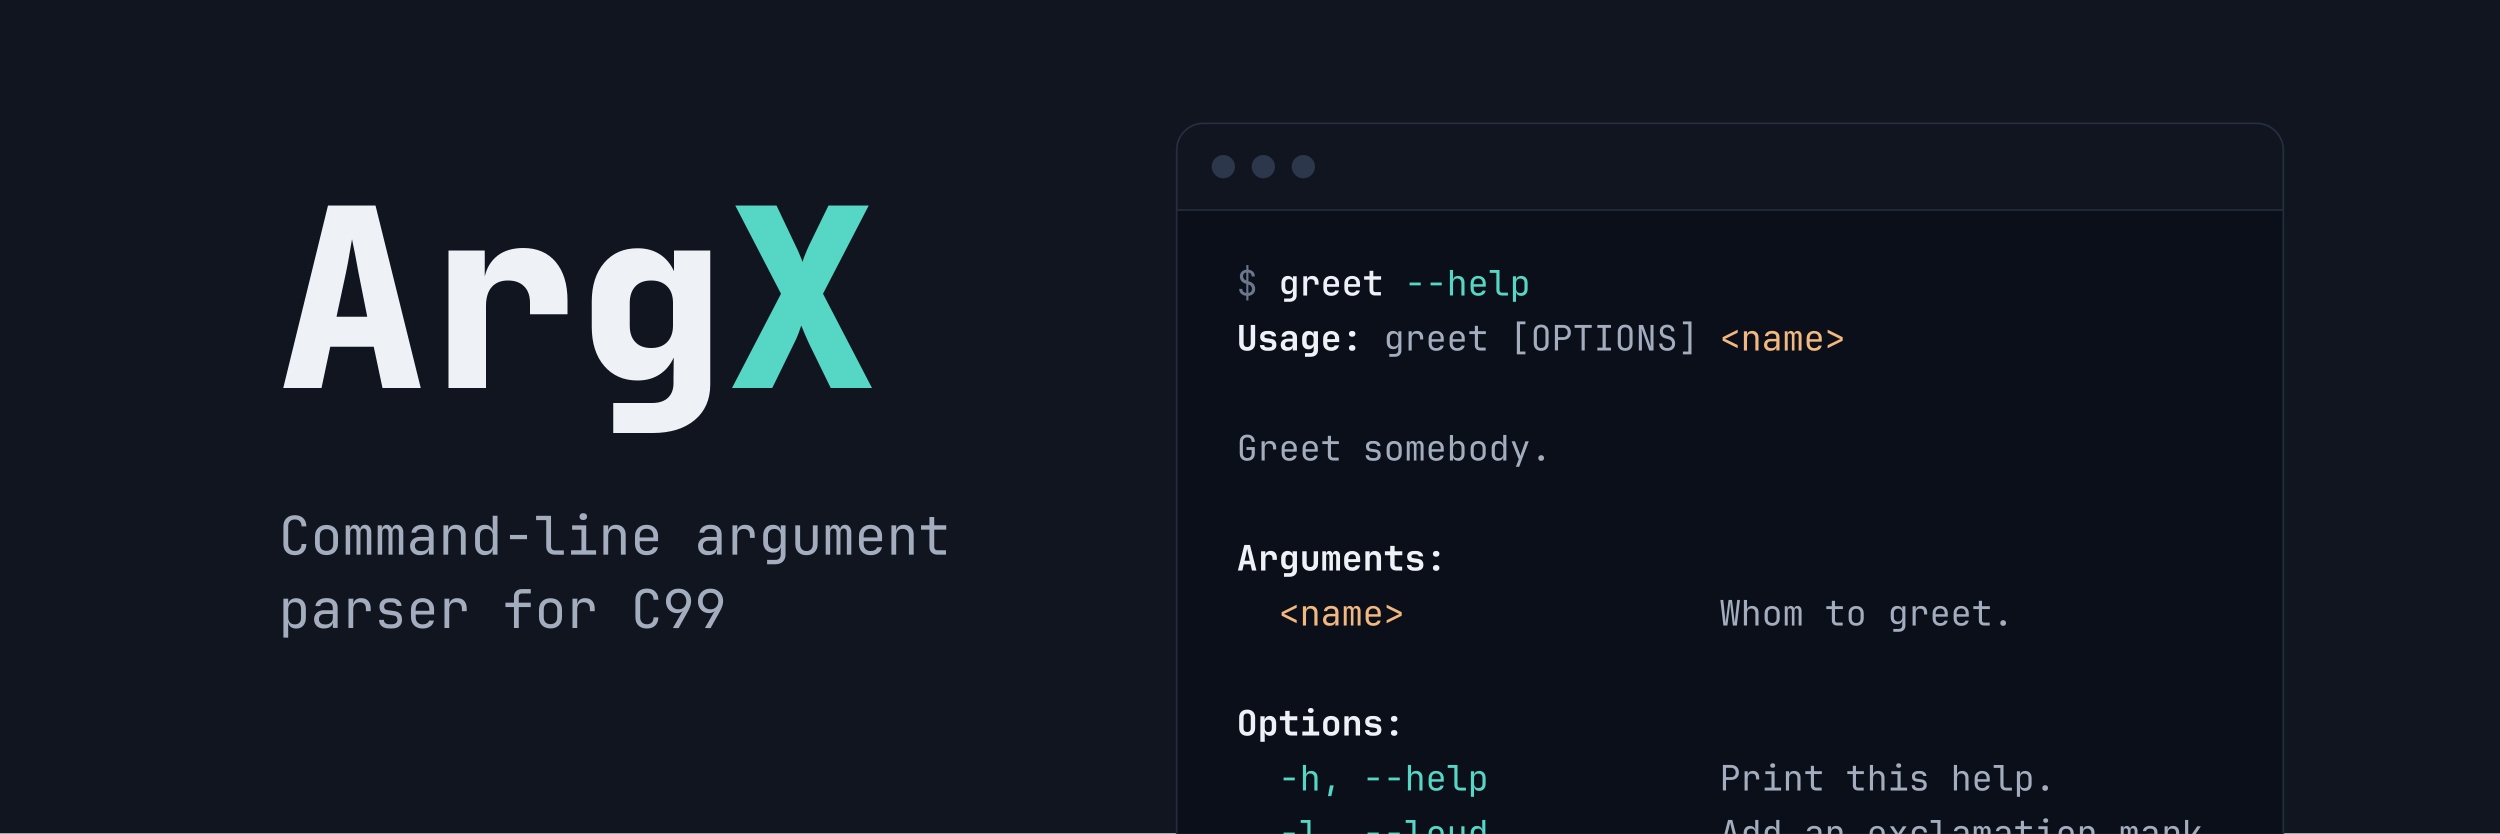
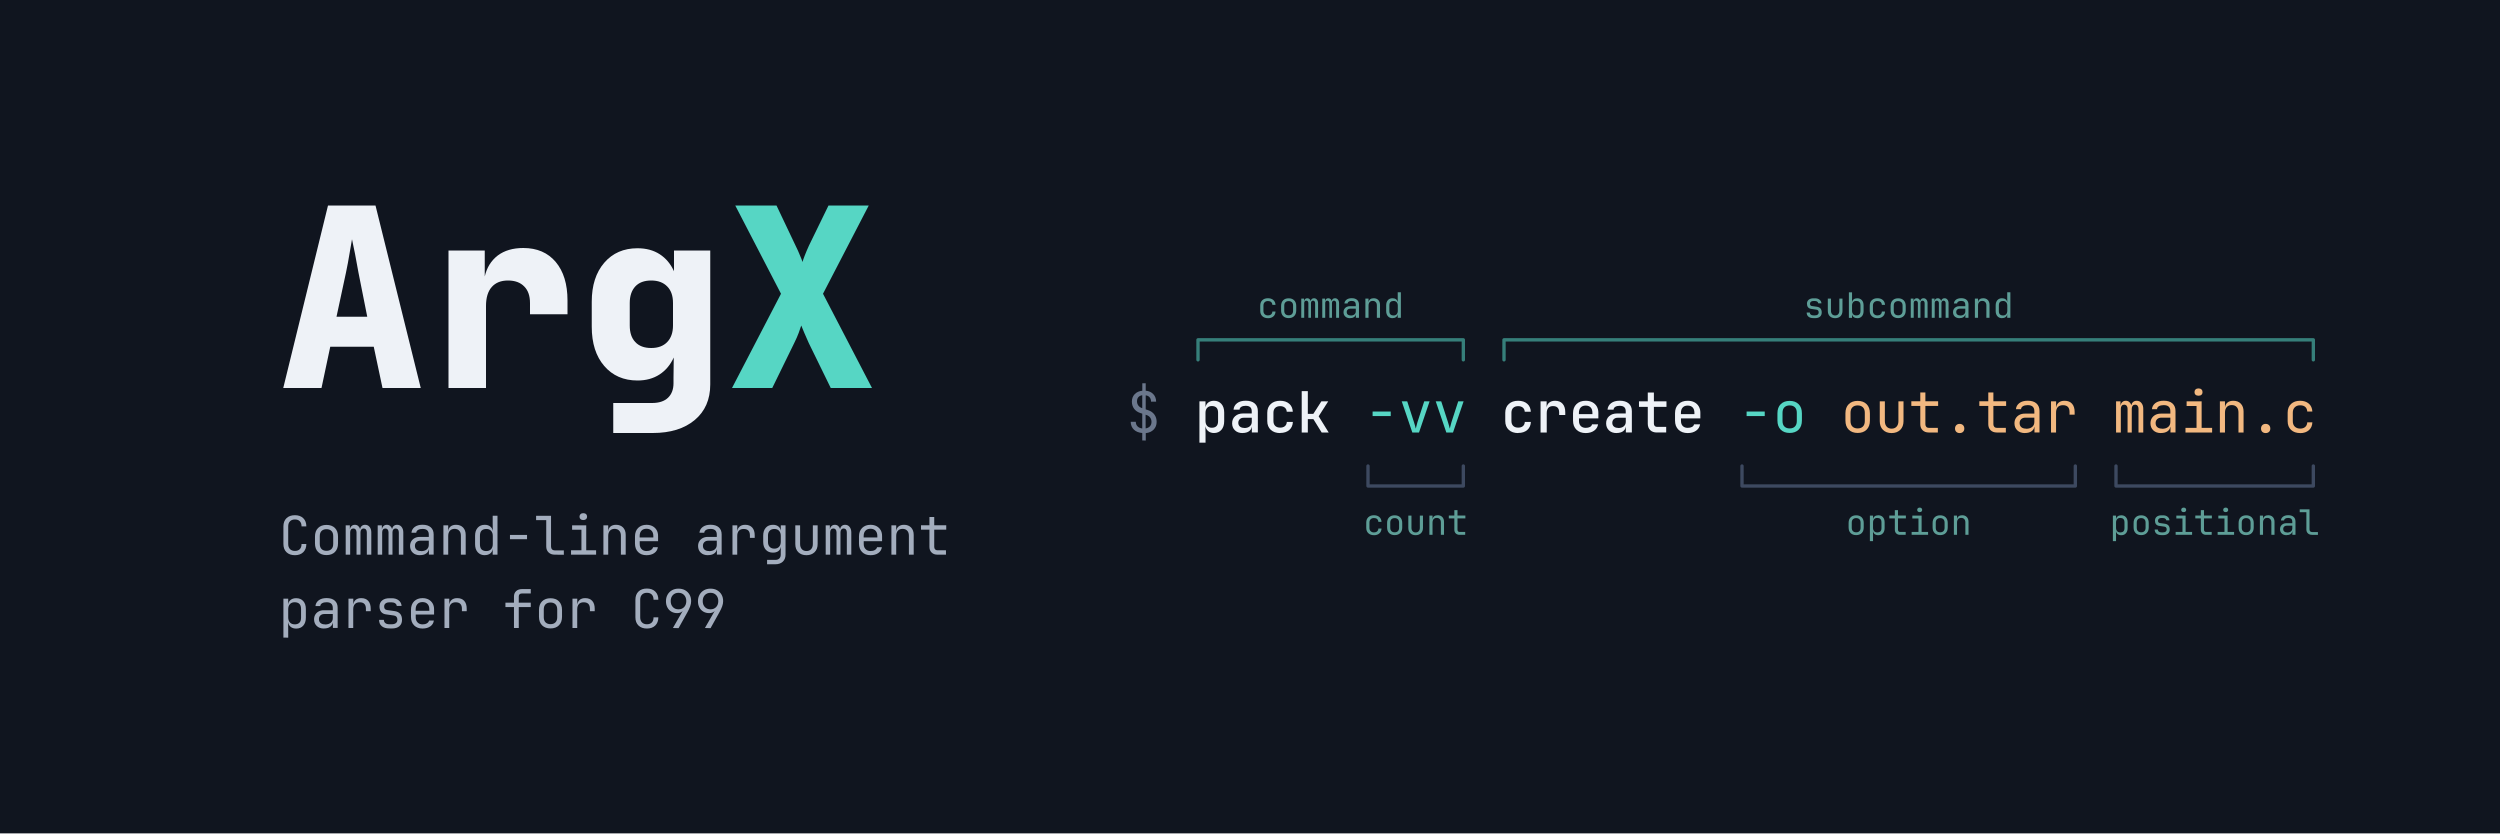
<svg xmlns="http://www.w3.org/2000/svg" width="1500" height="500" viewBox="0 0 1500 500" role="img" aria-labelledby="title desc">
  <defs>
    <path id="g0" d="m25 0l179 730l190 0l181-730l-153 0l-35 165l-174 0l-35-165zm213 285l123 0l-35 176q-7 38-14 76q-8 38-12 58q-4-21-10-58q-6-37-14-75z" />
    <path id="g1" d="m86 0l0 550l145 0l0-104q12 53 52 84q40 30 102 30q83 0 130-56q47-56 47-154l0-55l-150 0l0 45q0 43-23 66q-23 24-65 24q-42 0-65-26q-23-26-23-76l0-328z" />
    <path id="g2" d="m145-180l0 120l155 0q42 0 64 21q22 21 22 58l0 21l1 82q-20-44-57-68q-37-24-88-24q-83 0-133 58q-50 58-50 157l0 100q0 98 50 156q50 58 133 58q52 0 89-24q37-24 57-68l0 83l145 0l0-536q0-90-62-142q-62-52-168-52zm152 340q41 0 64 24q23 24 23 66l0 90q0 43-23 66q-23 24-64 24q-42 0-64-24q-22-24-22-66l0-90q0-43 22-66q22-24 64-24z" />
    <path id="g3" d="m20 0l196 377l-183 353l165 0l76-160q11-22 18-40q8-18 10-26q2 8 9 26q7 18 17 40l78 160l161 0l-183-353l196-377l-165 0l-88 180q-10 22-18 41q-8 19-12 29q-3-10-10-29q-7-19-18-41l-88-180z" />
    <path id="g4" d="m308-10q-100 0-158 56q-58 56-58 154l0 330q0 98 58 154q58 56 158 56q98 0 156-56q58-56 58-154l-90 0q0 62-32 96q-32 34-92 34q-59 0-92-34q-34-34-34-96l0-330q0-62 34-96q34-34 92-34q59 0 92 34q32 34 32 96l90 0q0-97-58-154q-58-56-156-56z" />
    <path id="g5" d="m300-8q-99 0-158 58q-58 58-58 162l0 126q0 105 58 162q58 58 158 58q100 0 158-58q58-58 58-162l0-126q0-104-58-162q-58-58-158-58zm0 80q59 0 92 33q34 33 34 97l0 146q0 64-34 97q-34 33-92 33q-58 0-92-33q-34-33-34-97l0-146q0-64 34-97q34-33 92-33z" />
    <path id="g6" d="m60 0l0 550l78 0l0-73l2 0q5 37 30 60q24 23 62 23q36 0 61-21q25-21 36-57l1 0q7 36 32 57q24 21 62 21q53 0 84-40q32-40 32-102l0-418l-84 0l0 419q0 33-16 52q-16 20-44 20q-27 0-43-19q-16-19-16-52l0-420l-74 0l0 419q0 33-16 52q-16 20-43 20q-28 0-44-19q-16-19-16-52l0-420z" />
    <path id="g7" d="m252-10q-85 0-135 48q-50 48-50 124q0 51 23 89q23 38 64 60q41 22 94 22l170 0l0 43q0 107-117 107q-52 0-84-19q-32-19-34-53l-90 0q5 65 60 108q56 42 148 42q100 0 154-48q54-48 54-134l0-378l-89 0l0 100l-2 0q-8-51-51-80q-43-30-114-30zm22 76q66 0 105 32q39 32 39 87l0 77l-160 0q-44 0-72-26q-28-26-28-70q0-46 30-72q30-26 84-26z" />
    <path id="g8" d="m92 0l0 550l90 0l0-105l1 0q7 55 45 85q38 30 101 30q83 0 132-51q49-51 49-139l0-370l-90 0l0 354q0 63-32 96q-32 34-86 34q-56 0-88-35q-32-35-32-99l0-350z" />
    <path id="g9" d="m268-10q-82 0-132 55q-50 55-50 149l0 161q0 95 49 150q49 55 132 55q62 0 102-31q40-31 48-84l1 0l-2 125l0 160l90 0l0-730l-90 0l0 105l-1 0q-7-54-47-84q-40-30-102-30zm30 78q56 0 88 35q32 35 32 97l0 150q0 62-32 97q-32 35-88 35q-57 0-89-30q-32-30-32-98l0-160q0-67 32-97q32-30 89-30z" />
    <path id="g10" d="m140 290l0 80l320 0l0-80z" />
    <path id="g11" d="m380 0q-73 0-116 42q-44 42-44 112l0 493l-190 0l0 82l280 0l0-575q0-34 19-54q19-20 51-20l170 0l0-82z" />
    <path id="g12" d="m85 0l0 82l195 0l0 386l-175 0l0 82l265 0l0-468l185 0l0-82zm230 649q-33 0-52 17q-19 17-19 46q0 30 19 48q19 18 52 18q33 0 52-18q19-18 19-48q0-29-19-46q-19-17-52-17z" />
    <path id="g13" d="m300-10q-97 0-156 58q-60 58-60 162l0 130q0 103 60 162q60 58 156 58q65 0 114-26q48-26 76-73q27-47 27-111l0-98l-344 0l0-52q0-61 35-96q35-36 93-36q50 0 82 20q32 20 40 52l90 0q-9-69-67-110q-58-40-145-40zm-128 332l256 0l0 28q0 65-34 100q-34 36-94 36q-61 0-94-36q-34-36-34-100z" />
    <path id="g14" d="m112 0l0 550l90 0l0-105l2 0q7 53 45 84q38 31 102 31q86 0 132-52q46-52 46-146l0-47l-90 0l0 47q0 120-117 120q-59 0-90-34q-31-34-31-98l0-350z" />
    <path id="g15" d="m161-180l0 82l155 0q47 0 74 26q27 26 27 72l0 50l2 90l-3 0q-8-49-47-76q-39-26-98-26q-85 0-134 54q-49 54-49 148l0 116q0 94 49 149q49 55 134 55q59 0 98-28q39-28 47-77l2 0l0 95l89 0l0-550q0-83-52-132q-52-48-140-48zm137 293q56 0 88 35q32 35 32 97l0 105q0 62-32 97q-32 35-88 35q-57 0-88-33q-32-33-32-89l0-125q0-56 32-89q32-33 88-33z" />
    <path id="g16" d="m299-10q-95 0-152 56q-57 56-57 154l0 350l90 0l0-350q0-60 32-96q32-36 87-36q56 0 88 36q32 36 32 96l0 350l90 0l0-350q0-97-58-154q-58-56-153-56z" />
    <path id="g17" d="m355 0q-68 0-109 40q-41 40-41 106l0 323l-158 0l0 82l158 0l0 155l90 0l0-155l225 0l0-82l-225 0l0-323q0-28 16-46q16-18 44-18l160 0l0-82z" />
    <path id="g18" d="m92-180l0 730l90 0l0-105l1 0q7 54 47 84q40 30 102 30q83 0 132-54q49-54 49-150l0-161q0-95-49-150q-49-55-132-55q-62 0-102 31q-40 31-47 84l-3 0l2-125l0-160zm210 248q57 0 89 30q32 30 32 97l0 160q0 68-32 98q-32 30-89 30q-55 0-88-35q-32-35-32-97l0-150q0-62 32-97q32-35 88-35z" />
    <path id="g19" d="m278-8q-92 0-142 42q-50 42-50 118l90 0q0-38 27-60q27-22 76-22l44 0q50 0 78 22q28 22 28 62q0 71-65 80l-152 22q-56 8-87 46q-31 38-31 102q0 72 50 113q50 41 136 41l44 0q80 0 130-40q50-40 54-104l-91 0q-2 29-28 48q-26 19-66 19l-44 0q-46 0-72-21q-26-21-26-57q0-58 53-66l142-20q140-20 140-164q0-77-50-120q-50-42-142-42z" />
    <path id="g20" d="m215 0l0 393l-160 0l0 82l160 0l0 115q0 65 41 102q41 38 113 38l161 0l0-82l-161 0q-64 0-64-58l0-115l225 0l0-82l-225 0l0-393z" />
    <path id="g21" d="m195 0l180 313l-3 2q-10-16-37-26q-27-10-59-10q-63 0-110 28q-48 28-74 78q-27 50-27 116q0 71 30 124q30 53 83 83q53 30 122 30q71 0 124-30q53-30 83-82q30-52 30-122q0-48-18-98q-18-50-49-106l-169-303zm105 350q65 0 106 43q40 43 40 112q0 69-40 112q-40 43-106 43q-65 0-106-43q-40-43-40-112q0-69 40-112q40-43 106-43z" />
    <path id="g22" d="m275-140l0 131q-94 8-148 60q-54 52-56 138l90 0q0-49 30-80q30-31 84-38l0 262l-27 8q-75 23-116 77q-40 54-40 127q0 80 50 132q50 52 134 60l0 132l60 0l0-131q83-8 133-60q50-52 51-134l-90 0q0 47-24 76q-24 30-70 36l0-248l40-13q73-23 113-78q40-55 40-129q0-82-52-136q-52-54-140-63l0-131zm-93 694q0-45 24-78q24-33 69-47l0 229q-44-7-68-34q-24-27-24-70zm153-482q49 8 76 38q27 30 27 78q0 44-24 76q-24 32-68 46l-12 4z" />
-     <path id="g23" d="m156-180l0 93l155 0q45 0 71 25q26 25 26 68l0 41l2 92q-13-49-52-76q-38-27-96-27q-85 0-134 55q-49 55-49 151l0 111q0 95 49 151q49 56 134 56q57 0 95-27q38-27 51-76l0 93l106 0l0-546q0-85-54-134q-54-50-148-50zm142 307q51 0 80 32q30 32 30 88l0 100q0 56-30 88q-30 32-80 32q-53 0-82-30q-28-30-28-82l0-114q0-53 28-83q28-30 82-30z" />
-     <path id="g24" d="m104 0l0 550l107 0l0-108l0 0q8 55 47 86q39 32 103 32q85 0 132-53q47-53 47-149l0-49l-108 0l0 46q0 111-109 111q-54 0-82-32q-28-32-28-92l0-343z" />
-     <path id="g25" d="m300-10q-101 0-162 59q-61 59-61 161l0 130q0 102 61 161q61 59 162 59q68 0 118-26q50-26 78-74q28-48 28-112l0-99l-342 0l0-45q0-58 32-90q32-32 87-32q45 0 75 16q30 16 36 46l107 0q-11-70-70-112q-60-42-148-42zm-119 357l0-23l238 0l0 24q0 61-31 94q-31 33-88 33q-57 0-88-34q-31-34-31-94z" />
-     <path id="g26" d="m355 0q-73 0-116 42q-43 42-43 114l0 296l-155 0l0 98l155 0l0 155l108 0l0-155l222 0l0-98l-222 0l0-295q0-26 15-42q15-16 41-16l161 0l0-98z" />
-     <path id="g27" d="m92 0l0 730l90 0l0-285l1 0q7 55 45 85q38 30 101 30q83 0 132-51q49-51 49-139l0-370l-90 0l0 355q0 62-32 96q-32 34-86 34q-56 0-88-35q-32-35-32-99l0-350z" />
-     <path id="g28" d="m300-10q-107 0-168 58q-60 58-60 160l0 522l126 0l0-521q0-52 26-81q26-29 76-29q49 0 76 29q26 29 26 81l0 521l126 0l0-522q0-101-60-160q-60-58-168-58z" />
-     <path id="g29" d="m277-9q-98 0-155 44q-57 44-57 120l123 0q0-32 24-49q24-17 66-17l44 0q45 0 70 17q24 17 24 49q0 30-17 44q-17 14-52 20l-137 18q-66 9-102 51q-36 42-36 109q0 78 52 120q52 42 150 42l46 0q92 0 148-42q56-42 58-112l-124 0q-1 26-23 42q-22 16-59 16l-46 0q-40 0-61-16q-21-16-21-44q0-25 16-37q16-12 46-15l129-18q76-9 114-54q38-44 38-120q0-80-54-124q-54-44-160-44z" />
-     <path id="g30" d="m239-10q-84 0-132 48q-48 48-48 124q0 80 55 128q55 48 151 48l134 0l0 39q0 83-97 83q-44 0-70-17q-26-17-29-48l-120 0q4 74 62 120q58 46 158 46q105 0 163-49q58-49 58-138l0-373l-122 0l0 103q-7-53-50-83q-43-30-112-30zm40 102q55 0 87 27q32 27 32 72l0 65l-128 0q-41 0-65-23q-24-23-24-59q0-37 26-60q26-22 72-22z" />
-     <path id="g31" d="m152-180l0 104l155 0q44 0 68 24q24 24 24 64l0 33l2 86q-17-46-54-72q-38-26-92-26q-84 0-134 56q-50 56-50 154l0 107q0 96 50 153q50 57 134 57q54 0 92-26q38-26 54-72l0 88l122 0l0-542q0-87-58-138q-58-50-156-50zm145 320q48 0 74 28q26 28 26 80l0 96q0 51-26 80q-26 28-74 28q-48 0-74-28q-26-28-26-76l0-104q0-49 26-76q26-28 74-28z" />
-     <path id="g32" d="m301-10q-70 0-122 27q-52 27-80 76q-28 50-28 116l0 130q0 67 28 116q28 50 80 76q52 27 122 27q69 0 120-27q52-27 80-76q28-48 28-114l0-100l-340 0l0-38q0-56 29-84q29-28 82-28q39 0 66 14q28 14 32 40l124 0q-13-71-74-114q-61-42-149-42zm-111 354l0-19l220 1l0 19q0 57-28 88q-28 31-81 31q-55 0-83-32q-28-32-28-88z" />
-     <path id="g33" d="m300 393q-43 0-68 23q-25 23-25 61q0 37 25 60q25 23 68 23q43 0 68-23q25-23 25-60q0-38-25-61q-25-23-68-23zm0-403q-43 0-68 23q-25 23-25 60q0 38 25 61q25 23 68 23q43 0 68-23q25-23 25-61q0-37-25-60q-25-23-68-23z" />
-     <path id="g34" d="m205-110l0 940l245 0l0-80l-155 0l0-780l155 0l0-80z" />
-     <path id="g35" d="m300-10q-98 0-155 57q-57 57-57 163l0 310q0 106 57 163q57 57 155 57q98 0 155-57q57-57 57-162l0-311q0-106-57-163q-57-57-155-57zm0 81q59 0 90 34q32 34 32 96l0 330q0 62-32 96q-32 34-90 34q-58 0-90-34q-32-34-32-96l0-330q0-62 32-96q32-34 90-34z" />
-     <path id="g36" d="m92 0l0 730l235 0q102 0 162-58q60-58 60-156q0-98-60-156q-60-58-162-58l-145 0l0-300zm90 381l145 0q59 0 94 36q36 36 36 98q0 62-36 98q-36 36-94 36l-145 0z" />
-     <path id="g37" d="m255 0l0 648l-200 0l0 82l490 0l0-82l-200 0l0-648z" />
-     <path id="g38" d="m105 0l0 82l149 0l0 566l-149 0l0 82l390 0l0-82l-149 0l0-566l149 0l0-82z" />
-     <path id="g39" d="m90 0l0 730l120 0l223-625q-2 25-4 62q-2 36-4 77q-2 40-2 76l0 410l87 0l0-730l-120 0l-222 625q2-24 4-60q2-36 4-77q2-40 2-78l0-410z" />
-     <path id="g40" d="m304-10q-106 0-169 56q-63 56-63 154l90 0q0-61 39-96q39-34 103-34q62 0 99 36q37 36 37 94q0 44-24 76q-24 32-68 44l-111 31q-69 20-108 72q-40 52-40 122q0 58 26 102q26 44 73 68q47 24 108 24q62 0 110-24q48-24 74-68q27-44 27-100l-90 0q0 50-34 82q-34 32-87 32q-53 0-86-32q-33-32-33-82q0-40 22-68q22-28 60-40l114-32q73-20 114-76q40-56 40-132q0-96-61-153q-61-57-163-57z" />
-     <path id="g41" d="m150-110l0 80l155 0l0 780l-155 0l0 80l245 0l0-940z" />
-     <path id="g42" d="m515 65l-430 215l0 100l430 215l0-87l-310-152q-19-9-36-16q-16-6-24-8q9-2 26-8q17-6 34-16l310-153z" />
-     <path id="g43" d="m85 65l0 87l310 152q19 9 36 16q16 6 24 8q-9 2-26 9q-17 7-34 15l-310 153l0 90l430-215l0-100z" />
-     <path id="g44" d="m304-10q-100 0-158 56q-58 56-58 154l0 330q0 98 58 154q58 56 158 56q98 0 156-56q58-56 58-154l-90 0q0 62-32 96q-32 34-92 34q-59 0-92-33q-34-33-34-95l0-331q0-62 34-96q34-34 92-34q59 0 92 34q32 34 32 96l0 100l-148 0l0 82l238 0l0-182q0-97-58-154q-58-56-156-56z" />
-     <path id="g45" d="m332-10q-62 0-102 30q-40 30-47 84l-1 0l0-105l-90 0l0 730l90 0l0-160l-2-125l1 0q8 53 48 84q40 31 102 31q83 0 132-55q49-55 49-150l0-161q0-94-49-149q-49-55-132-55zm-30 78q57 0 89 30q32 30 32 97l0 160q0 68-32 98q-32 30-89 30q-55 0-88-35q-32-35-32-97l0-150q0-62 32-97q32-35 88-35z" />
-     <path id="g46" d="m178-180l81 214l-205 516l97 0l130-340q8-20 15-42q7-22 10-38q3 16 10 38q7 22 14 42l121 340l95 0l-274-730z" />
-     <path id="g47" d="m300-10q-37 0-60 22q-22 22-22 57q0 37 22 60q22 23 60 23q37 0 60-23q22-23 22-60q0-35-22-57q-22-22-60-22z" />
-     <path id="g48" d="m35 0l184 730l161 0l185-730l-128 0l-40 177l-194 0l-40-177zm191 279l148 0l-44 196q-11 49-19 88q-8 40-11 58q-3-18-11-58q-8-40-19-88z" />
-     <path id="g49" d="m97 0l0 550l122 0l0-107q10 54 50 86q40 32 102 32q84 0 131-54q47-54 47-151l0-52l-125 0l0 46q0 50-26 76q-26 26-74 26q-50 0-76-30q-26-30-26-85l0-337z" />
-     <path id="g50" d="m300-10q-105 0-165 58q-60 58-60 160l0 342l125 0l0-341q0-52 26-81q26-29 74-29q47 0 74 29q26 29 26 81l0 341l125 0l0-342q0-101-61-160q-61-58-164-58z" />
-     <path id="g51" d="m47 0l0 550l104 0l0-80l3 0q3 40 28 65q25 25 63 25q37 0 63-24q26-24 35-64q4 40 30 64q26 24 64 24q50 0 83-40q33-40 33-102l0-419l-110 0l0 410q0 27-12 42q-12 16-36 16q-45 0-45-58l0-410l-100 0l0 410q0 27-12 42q-12 16-34 16q-48 0-48-58l0-410z" />
-     <path id="g52" d="m77 0l0 550l122 0l0-103q10 52 49 82q39 30 99 30q81 0 130-54q48-54 48-145l0-361l-125 0l0 346q0 51-26 78q-26 28-72 28q-47 0-74-28q-26-28-26-80l0-344z" />
-     <path id="g53" d="m355 0q-77 0-122 44q-46 44-46 120l0 272l-152 0l0 113l152 0l0 155l126 0l0-155l219 0l0-113l-219 0l0-269q0-24 14-40q14-16 38-16l163 0l0-113z" />
-     <path id="g54" d="m107 0l-87 730l83 0l57-540q4-33 6-68q2-36 3-56q2 21 6 56q4 36 8 68l72 540l97 0l66-540q4-33 8-68q4-36 6-56q2 21 4 56q2 36 6 68l59 540l79 0l-89-730l-113 0l-66 550q-4 34-6 66q-2 32-4 50q-2-18-4-50q-2-32-7-66l-71-550z" />
-     <path id="g55" d="m300-10q-105 0-166 60q-62 60-62 166l0 298q0 106 62 166q62 60 166 60q105 0 166-60q62-60 62-165l0-299q0-106-62-166q-62-60-166-60zm0 110q51 0 77 28q26 28 26 78l0 318q0 51-26 78q-26 28-77 28q-51 0-77-28q-26-28-26-78l0-318q0-51 26-78q26-28 77-28z" />
-     <path id="g56" d="m77-180l0 730l122 0l0-101q15 52 54 82q39 30 97 30q53 0 94-26q40-26 63-74q22-48 22-110l0-149q0-95-49-153q-49-58-130-58q-58 0-98 30q-40 30-54 84l4-130l0-154zm226 278q48 0 74 26q26 26 26 80l0 142q0 54-26 80q-26 26-74 26q-48 0-74-29q-26-29-26-82l0-132q0-53 26-82q26-29 74-29z" />
-     <path id="g57" d="m76 0l0 113l188 0l0 324l-168 0l0 113l293 0l0-437l169 0l0-113zm242 642q-38 0-60 20q-22 20-22 52q0 33 22 52q22 20 60 20q38 0 60-20q22-20 22-52q0-33-22-52q-22-20-60-20z" />
-     <path id="g58" d="m300-9q-106 0-168 60q-62 60-62 160l0 128q0 102 62 161q62 59 168 59q106 0 168-59q62-59 62-161l0-128q0-101-62-160q-62-60-168-60zm0 109q50 0 78 28q28 28 28 80l0 136q0 52-28 80q-28 28-78 28q-50 0-78-28q-28-28-28-80l0-136q0-52 28-80q28-28 78-28z" />
-     <path id="g59" d="m210-160l55 306l108 0l-70-306z" />
-     <path id="g60" d="m50 0l190 730l121 0l189-730l-91 0l-48 194l-221 0l-48-194zm158 270l184 0l-56 225q-16 64-25 107q-9 43-11 56q-2-13-11-56q-9-43-25-106z" />
-     <path id="g61" d="m50 0l195 283l-183 267l106 0l109-170q7-11 14-24q6-13 10-21q3 8 10 21q6 13 14 24l109 170l106 0l-183-268l194-282l-106 0l-118 180q-7 11-14 26q-6 14-12 24q-4-9-12-24q-8-14-16-26l-118-180z" />
-     <path id="g62" d="m308-10q-100 0-160 56q-60 56-60 154l0 150q0 98 60 154q60 56 160 56q95 0 154-51q58-51 62-139l-90 0q-3 53-36 82q-33 28-89 28q-59 0-94-34q-36-34-36-96l0-151q0-62 36-96q36-34 94-34q56 0 89 29q33 29 36 81l90 0q-3-88-62-139q-58-51-154-51z" />
-     <path id="g63" d="m97 0l0 730l90 0l0-407l105 0l154 227l103 0l-177-262l187-288l-105 0l-160 245l-107 0l0-245z" />
+     <path id="g23" d="m84-180l0 730l107 0l0-104q11 54 50 84q40 30 100 30q82 0 131-56q49-56 49-150l0-155q0-95-49-152q-49-56-131-56q-60 0-100 32q-40 32-51 86l-1 0l3-131l0-157zm219 264q52 0 81 28q29 28 29 88l0 151q0 60-29 88q-29 28-81 28q-52 0-82-32q-30-32-30-88l0-141q0-58 30-90q30-32 82-32z" />
+     <path id="g24" d="m245-10q-84 0-134 48q-50 48-50 124q0 78 53 126q53 48 141 48l152 0l0 40q0 95-107 95q-48 0-77-18q-29-18-31-50l-106 0q5 69 62 114q57 44 153 44q102 0 158-48q56-48 56-136l0-376l-106 0l0 103l-1 0q-7-53-50-83q-43-30-114-30zm31 89q61 0 96 30q36 30 36 80l0 71l-144 0q-43 0-68-25q-26-25-26-64q0-42 28-66q28-24 78-24z" />
+     <path id="g25" d="m308-10q-103 0-165 57q-62 57-62 156l0 144q0 99 62 156q62 57 165 57q100 0 160-52q60-52 64-142l-107 0q-3 47-34 73q-32 26-82 26q-55 0-87-30q-32-30-32-86l0-145q0-57 32-88q32-30 87-30q52 0 83 26q31 26 34 74l107 0q-4-90-64-142q-60-52-160-52z" />
+     <path id="g26" d="m89 0l0 730l108 0l0-401l97 0l142 221l121 0l-169-264l177-286l-124 0l-146 236l-98 0l0-236z" />
+     <path id="g27" d="m241 0l-187 550l97 0l120-370q11-33 19-64q8-30 12-48q5 17 12 48q7 30 17 64l120 370l95 0l-187-550z" />
+     <path id="g28" d="m308-10q-100 0-160 56q-60 56-60 154l0 150q0 98 60 154q60 56 160 56q95 0 154-51q58-51 62-139l-90 0q-3 53-36 82q-33 28-89 28q-59 0-94-34q-36-34-36-96l0-151q0-62 36-96q36-34 94-34q56 0 89 29q33 29 36 81l90 0q-3-88-62-139q-58-51-154-51z" />
+     <path id="g29" d="m104 0l0 550l107 0l0-108l0 0q8 55 47 86q39 32 103 32q85 0 132-53q47-53 47-149l0-49l-108 0l0 46q0 111-109 111q-54 0-82-32q-28-32-28-92l0-343z" />
+     <path id="g30" d="m300-10q-101 0-162 59q-61 59-61 161l0 130q0 102 61 161q61 59 162 59q68 0 118-26q50-26 78-74q28-48 28-112l0-99l-342 0l0-45q0-58 32-90q32-32 87-32q45 0 75 16q30 16 36 46l107 0q-11-70-70-112q-60-42-148-42zm-119 357l0-23l238 0l0 24q0 61-31 94q-31 33-88 33q-57 0-88-34q-31-34-31-94z" />
+     <path id="g31" d="m355 0q-73 0-116 42q-43 42-43 114l0 296l-155 0l0 98l155 0l0 155l108 0l0-155l222 0l0-98l-222 0l0-295q0-26 15-42q15-16 41-16l161 0l0-98z" />
+     <path id="g32" d="m300-10q-37 0-60 22q-22 22-22 57q0 37 22 60q22 23 60 23q37 0 60-23q22-23 22-60q0-35-22-57q-22-22-60-22z" />
+     <path id="g33" d="m332-10q-62 0-102 30q-40 30-47 84l-1 0l0-105l-90 0l0 730l90 0l0-160l-2-125l1 0q8 53 48 84q40 31 102 31q83 0 132-55q49-55 49-150l0-161q0-94-49-149q-49-55-132-55zm-30 78q57 0 89 30q32 30 32 97l0 160q0 68-32 98q-32 30-89 30q-55 0-88-35q-32-35-32-97l0-150q0-62 32-97q32-35 88-35z" />
  </defs>
  <rect width="1500" height="500" fill="#10151f" />
  <g transform="translate(166.2 232.8) scale(0.15 -0.15)">
    <g fill="#eef2f7">
      <use href="#g0" />
      <use href="#g1" x="600" />
      <use href="#g2" x="1200" />
    </g>
    <g fill="#56d6c4">
      <use href="#g3" x="1800" />
    </g>
  </g>
  <g transform="translate(167.1 332.8) scale(0.032 -0.032)">
    <g fill="#a3adbd">
      <use href="#g4" />
      <use href="#g5" x="600" />
      <use href="#g6" x="1200" />
      <use href="#g6" x="1800" />
      <use href="#g7" x="2400" />
      <use href="#g8" x="3000" />
      <use href="#g9" x="3600" />
      <use href="#g10" x="4200" />
      <use href="#g11" x="4800" />
      <use href="#g12" x="5400" />
      <use href="#g8" x="6000" />
      <use href="#g13" x="6600" />
      <use href="#g7" x="7800" />
      <use href="#g14" x="8400" />
      <use href="#g15" x="9000" />
      <use href="#g16" x="9600" />
      <use href="#g6" x="10200" />
      <use href="#g13" x="10800" />
      <use href="#g8" x="11400" />
      <use href="#g17" x="12000" />
    </g>
  </g>
  <g transform="translate(167.1 376.8) scale(0.032 -0.032)">
    <g fill="#a3adbd">
      <use href="#g18" />
      <use href="#g7" x="600" />
      <use href="#g14" x="1200" />
      <use href="#g19" x="1800" />
      <use href="#g13" x="2400" />
      <use href="#g14" x="3000" />
      <use href="#g20" x="4200" />
      <use href="#g5" x="4800" />
      <use href="#g14" x="5400" />
      <use href="#g4" x="6600" />
      <use href="#g21" x="7200" />
      <use href="#g21" x="7800" />
    </g>
  </g>
-   <rect x="706" y="74" width="664" height="444" rx="16" fill="#0a0f1a" fill-opacity="0.92" stroke="#232d40" />
-   <path d="M722 74h632a16 16 0 0 1 16 16v36h-664v-36a16 16 0 0 1 16-16z" fill="#ffffff" fill-opacity="0.025" />
-   <path d="M706 126h664" stroke="#232d40" />
-   <circle cx="734" cy="100.0" r="7" fill="#2c374b" />
-   <circle cx="758" cy="100.0" r="7" fill="#2c374b" />
-   <circle cx="782" cy="100.0" r="7" fill="#2c374b" />
-   <g transform="translate(742.0 177.3) scale(0.021 -0.021)">
+   <g transform="translate(676.0 259.5) scale(0.034 -0.034)">
    <g fill="#6b778c">
      <use href="#g22" />
    </g>
+   </g>
+   <g transform="translate(716.8 259.5) scale(0.034 -0.034)">
    <g fill="#eef2f7">
-       <use href="#g23" x="1200" />
-       <use href="#g24" x="1800" />
-       <use href="#g25" x="2400" />
-       <use href="#g25" x="3000" />
-       <use href="#g26" x="3600" />
-     </g>
+       <use href="#g23" />
+       <use href="#g24" x="600" />
+       <use href="#g25" x="1200" />
+       <use href="#g26" x="1800" />
+     </g>
+   </g>
+   <g transform="translate(818.8 259.5) scale(0.034 -0.034)">
    <g fill="#56d6c4">
-       <use href="#g10" x="4800" />
-       <use href="#g10" x="5400" />
-       <use href="#g27" x="6000" />
-       <use href="#g13" x="6600" />
-       <use href="#g11" x="7200" />
-       <use href="#g18" x="7800" />
-     </g>
-   </g>
-   <g transform="translate(742.0 210.3) scale(0.021 -0.021)">
+       <use href="#g10" />
+       <use href="#g27" x="600" />
+       <use href="#g27" x="1200" />
+     </g>
+   </g>
+   <path d="M820.8 279.6v12.0H878.0v-12.0" fill="none" stroke="#3d4960" stroke-width="2" stroke-linecap="round" stroke-linejoin="round" />
+   <g transform="translate(817.9 320.9) scale(0.021 -0.021)">
+     <g fill="#5e9e97">
+       <use href="#g28" />
+       <use href="#g5" x="600" />
+       <use href="#g16" x="1200" />
+       <use href="#g8" x="1800" />
+       <use href="#g17" x="2400" />
+     </g>
+   </g>
+   <g transform="translate(900.4 259.5) scale(0.034 -0.034)">
    <g fill="#eef2f7">
-       <use href="#g28" />
+       <use href="#g25" />
      <use href="#g29" x="600" />
      <use href="#g30" x="1200" />
-       <use href="#g31" x="1800" />
+       <use href="#g24" x="1800" />
+       <use href="#g31" x="2400" />
+       <use href="#g30" x="3000" />
+     </g>
+   </g>
+   <g transform="translate(1043.2 259.5) scale(0.034 -0.034)">
+     <g fill="#56d6c4">
+       <use href="#g10" />
+       <use href="#g5" x="600" />
+     </g>
+     <g fill="#f2b880">
+       <use href="#g5" x="1800" />
+       <use href="#g16" x="2400" />
+       <use href="#g17" x="3000" />
+       <use href="#g32" x="3600" />
+       <use href="#g17" x="4200" />
+       <use href="#g7" x="4800" />
+       <use href="#g14" x="5400" />
+     </g>
+   </g>
+   <path d="M1045.2 279.6v12.0H1245.2v-12.0" fill="none" stroke="#3d4960" stroke-width="2" stroke-linecap="round" stroke-linejoin="round" />
+   <g transform="translate(1107.4 320.9) scale(0.021 -0.021)">
+     <g fill="#5e9e97">
+       <use href="#g5" />
+       <use href="#g18" x="600" />
+       <use href="#g17" x="1200" />
+       <use href="#g12" x="1800" />
+       <use href="#g5" x="2400" />
+       <use href="#g8" x="3000" />
+     </g>
+   </g>
+   <g transform="translate(1267.6 259.5) scale(0.034 -0.034)">
+     <g fill="#f2b880">
+       <use href="#g6" />
+       <use href="#g7" x="600" />
+       <use href="#g12" x="1200" />
+       <use href="#g8" x="1800" />
      <use href="#g32" x="2400" />
-       <use href="#g33" x="3000" />
-     </g>
-     <g fill="#a3adbd">
-       <use href="#g15" x="4200" />
-       <use href="#g14" x="4800" />
-       <use href="#g13" x="5400" />
-       <use href="#g13" x="6000" />
-       <use href="#g17" x="6600" />
-       <use href="#g34" x="7800" />
-       <use href="#g35" x="8400" />
-       <use href="#g36" x="9000" />
-       <use href="#g37" x="9600" />
-       <use href="#g38" x="10200" />
-       <use href="#g35" x="10800" />
-       <use href="#g39" x="11400" />
-       <use href="#g40" x="12000" />
-       <use href="#g41" x="12600" />
-     </g>
-     <g fill="#f2b880">
-       <use href="#g42" x="13800" />
-       <use href="#g8" x="14400" />
-       <use href="#g7" x="15000" />
-       <use href="#g6" x="15600" />
-       <use href="#g13" x="16200" />
-       <use href="#g43" x="16800" />
-     </g>
-   </g>
-   <g transform="translate(742.0 276.3) scale(0.021 -0.021)">
-     <g fill="#a3adbd">
-       <use href="#g44" />
-       <use href="#g14" x="600" />
-       <use href="#g13" x="1200" />
-       <use href="#g13" x="1800" />
+       <use href="#g28" x="3000" />
+     </g>
+   </g>
+   <path d="M1269.6 279.6v12.0H1388.0v-12.0" fill="none" stroke="#3d4960" stroke-width="2" stroke-linecap="round" stroke-linejoin="round" />
+   <g transform="translate(1265.8 320.9) scale(0.021 -0.021)">
+     <g fill="#5e9e97">
+       <use href="#g18" />
+       <use href="#g5" x="600" />
+       <use href="#g19" x="1200" />
+       <use href="#g12" x="1800" />
      <use href="#g17" x="2400" />
-       <use href="#g19" x="3600" />
-       <use href="#g5" x="4200" />
-       <use href="#g6" x="4800" />
-       <use href="#g13" x="5400" />
-       <use href="#g45" x="6000" />
-       <use href="#g5" x="6600" />
-       <use href="#g9" x="7200" />
-       <use href="#g46" x="7800" />
-       <use href="#g47" x="8400" />
-     </g>
-   </g>
-   <g transform="translate(742.0 342.3) scale(0.021 -0.021)">
-     <g fill="#eef2f7">
-       <use href="#g48" />
-       <use href="#g49" x="600" />
-       <use href="#g31" x="1200" />
-       <use href="#g50" x="1800" />
-       <use href="#g51" x="2400" />
-       <use href="#g32" x="3000" />
-       <use href="#g52" x="3600" />
-       <use href="#g53" x="4200" />
-       <use href="#g29" x="4800" />
-       <use href="#g33" x="5400" />
-     </g>
-   </g>
-   <g transform="translate(742.0 375.3) scale(0.021 -0.021)">
-     <g fill="#f2b880">
-       <use href="#g42" x="1200" />
-       <use href="#g8" x="1800" />
+       <use href="#g12" x="3000" />
+       <use href="#g5" x="3600" />
+       <use href="#g8" x="4200" />
+       <use href="#g7" x="4800" />
+       <use href="#g11" x="5400" />
+     </g>
+   </g>
+   <path d="M718.8 215.9v-12.0H878.0v12.0" fill="none" stroke="#56d6c4" stroke-width="2" stroke-linecap="round" stroke-linejoin="round" stroke-opacity="0.55" />
+   <g transform="translate(754.3 190.7) scale(0.021 -0.021)">
+     <g fill="#5e9e97">
+       <use href="#g28" />
+       <use href="#g5" x="600" />
+       <use href="#g6" x="1200" />
+       <use href="#g6" x="1800" />
      <use href="#g7" x="2400" />
+       <use href="#g8" x="3000" />
+       <use href="#g9" x="3600" />
+     </g>
+   </g>
+   <path d="M902.4 215.9v-12.0H1388.0v12.0" fill="none" stroke="#56d6c4" stroke-width="2" stroke-linecap="round" stroke-linejoin="round" stroke-opacity="0.55" />
+   <g transform="translate(1082.2 190.7) scale(0.021 -0.021)">
+     <g fill="#5e9e97">
+       <use href="#g19" />
+       <use href="#g16" x="600" />
+       <use href="#g33" x="1200" />
+       <use href="#g28" x="1800" />
+       <use href="#g5" x="2400" />
      <use href="#g6" x="3000" />
-       <use href="#g13" x="3600" />
-       <use href="#g43" x="4200" />
-     </g>
-     <g fill="#a3adbd">
-       <use href="#g54" x="13800" />
-       <use href="#g27" x="14400" />
-       <use href="#g5" x="15000" />
-       <use href="#g6" x="15600" />
-       <use href="#g17" x="16800" />
-       <use href="#g5" x="17400" />
-       <use href="#g15" x="18600" />
-       <use href="#g14" x="19200" />
-       <use href="#g13" x="19800" />
-       <use href="#g13" x="20400" />
-       <use href="#g17" x="21000" />
-       <use href="#g47" x="21600" />
-     </g>
-   </g>
-   <g transform="translate(742.0 441.3) scale(0.021 -0.021)">
-     <g fill="#eef2f7">
-       <use href="#g55" />
-       <use href="#g56" x="600" />
-       <use href="#g53" x="1200" />
-       <use href="#g57" x="1800" />
-       <use href="#g58" x="2400" />
-       <use href="#g52" x="3000" />
-       <use href="#g29" x="3600" />
-       <use href="#g33" x="4200" />
-     </g>
-   </g>
-   <g transform="translate(742.0 474.3) scale(0.021 -0.021)">
-     <g fill="#56d6c4">
-       <use href="#g10" x="1200" />
-       <use href="#g27" x="1800" />
-       <use href="#g59" x="2400" />
-       <use href="#g10" x="3600" />
-       <use href="#g10" x="4200" />
-       <use href="#g27" x="4800" />
-       <use href="#g13" x="5400" />
-       <use href="#g11" x="6000" />
-       <use href="#g18" x="6600" />
-     </g>
-     <g fill="#a3adbd">
-       <use href="#g36" x="13800" />
-       <use href="#g14" x="14400" />
-       <use href="#g12" x="15000" />
-       <use href="#g8" x="15600" />
-       <use href="#g17" x="16200" />
-       <use href="#g17" x="17400" />
-       <use href="#g27" x="18000" />
-       <use href="#g12" x="18600" />
-       <use href="#g19" x="19200" />
-       <use href="#g27" x="20400" />
-       <use href="#g13" x="21000" />
-       <use href="#g11" x="21600" />
-       <use href="#g18" x="22200" />
-       <use href="#g47" x="22800" />
-     </g>
-   </g>
-   <g transform="translate(742.0 507.3) scale(0.021 -0.021)">
-     <g fill="#56d6c4">
-       <use href="#g10" x="1200" />
-       <use href="#g11" x="1800" />
-       <use href="#g59" x="2400" />
-       <use href="#g10" x="3600" />
-       <use href="#g10" x="4200" />
-       <use href="#g11" x="4800" />
-       <use href="#g5" x="5400" />
-       <use href="#g16" x="6000" />
-       <use href="#g9" x="6600" />
-     </g>
-     <g fill="#a3adbd">
-       <use href="#g60" x="13800" />
-       <use href="#g9" x="14400" />
-       <use href="#g9" x="15000" />
-       <use href="#g7" x="16200" />
-       <use href="#g8" x="16800" />
-       <use href="#g13" x="18000" />
-       <use href="#g61" x="18600" />
-       <use href="#g62" x="19200" />
-       <use href="#g11" x="19800" />
-       <use href="#g7" x="20400" />
-       <use href="#g6" x="21000" />
-       <use href="#g7" x="21600" />
-       <use href="#g17" x="22200" />
-       <use href="#g12" x="22800" />
-       <use href="#g5" x="23400" />
-       <use href="#g8" x="24000" />
-       <use href="#g6" x="25200" />
-       <use href="#g7" x="25800" />
-       <use href="#g14" x="26400" />
-       <use href="#g63" x="27000" />
-       <use href="#g47" x="27600" />
+       <use href="#g6" x="3600" />
+       <use href="#g7" x="4200" />
+       <use href="#g8" x="4800" />
+       <use href="#g9" x="5400" />
    </g>
  </g>
</svg>
